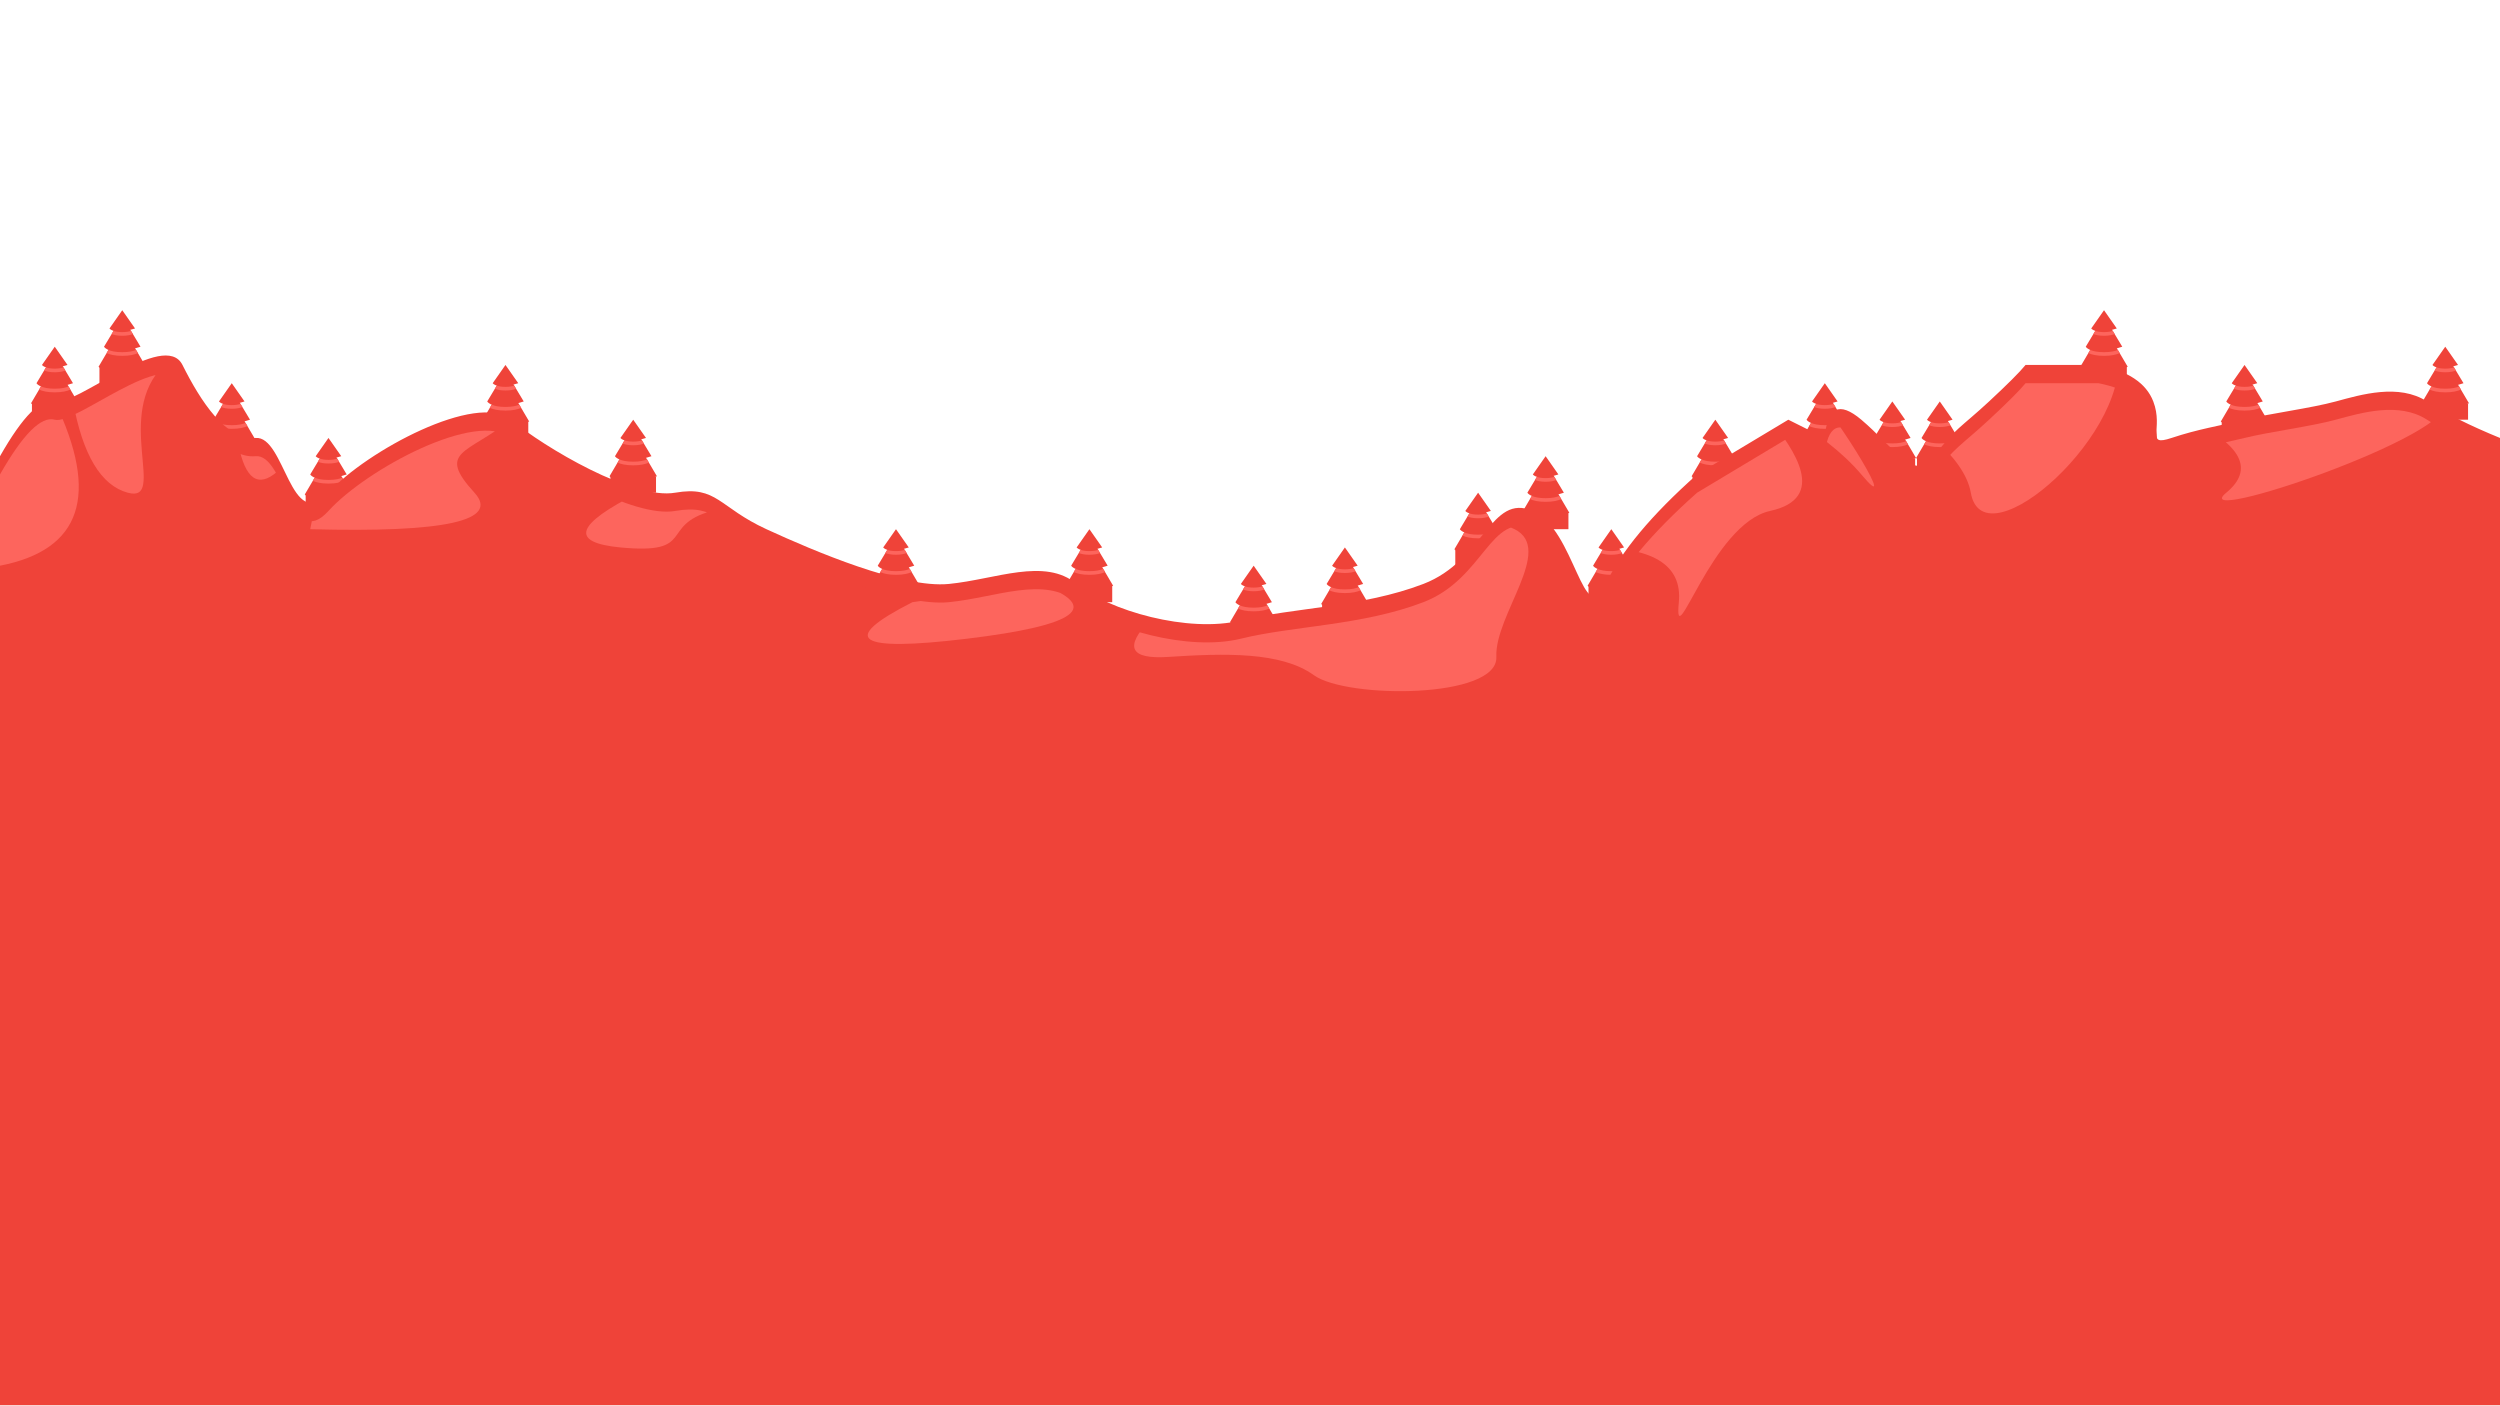
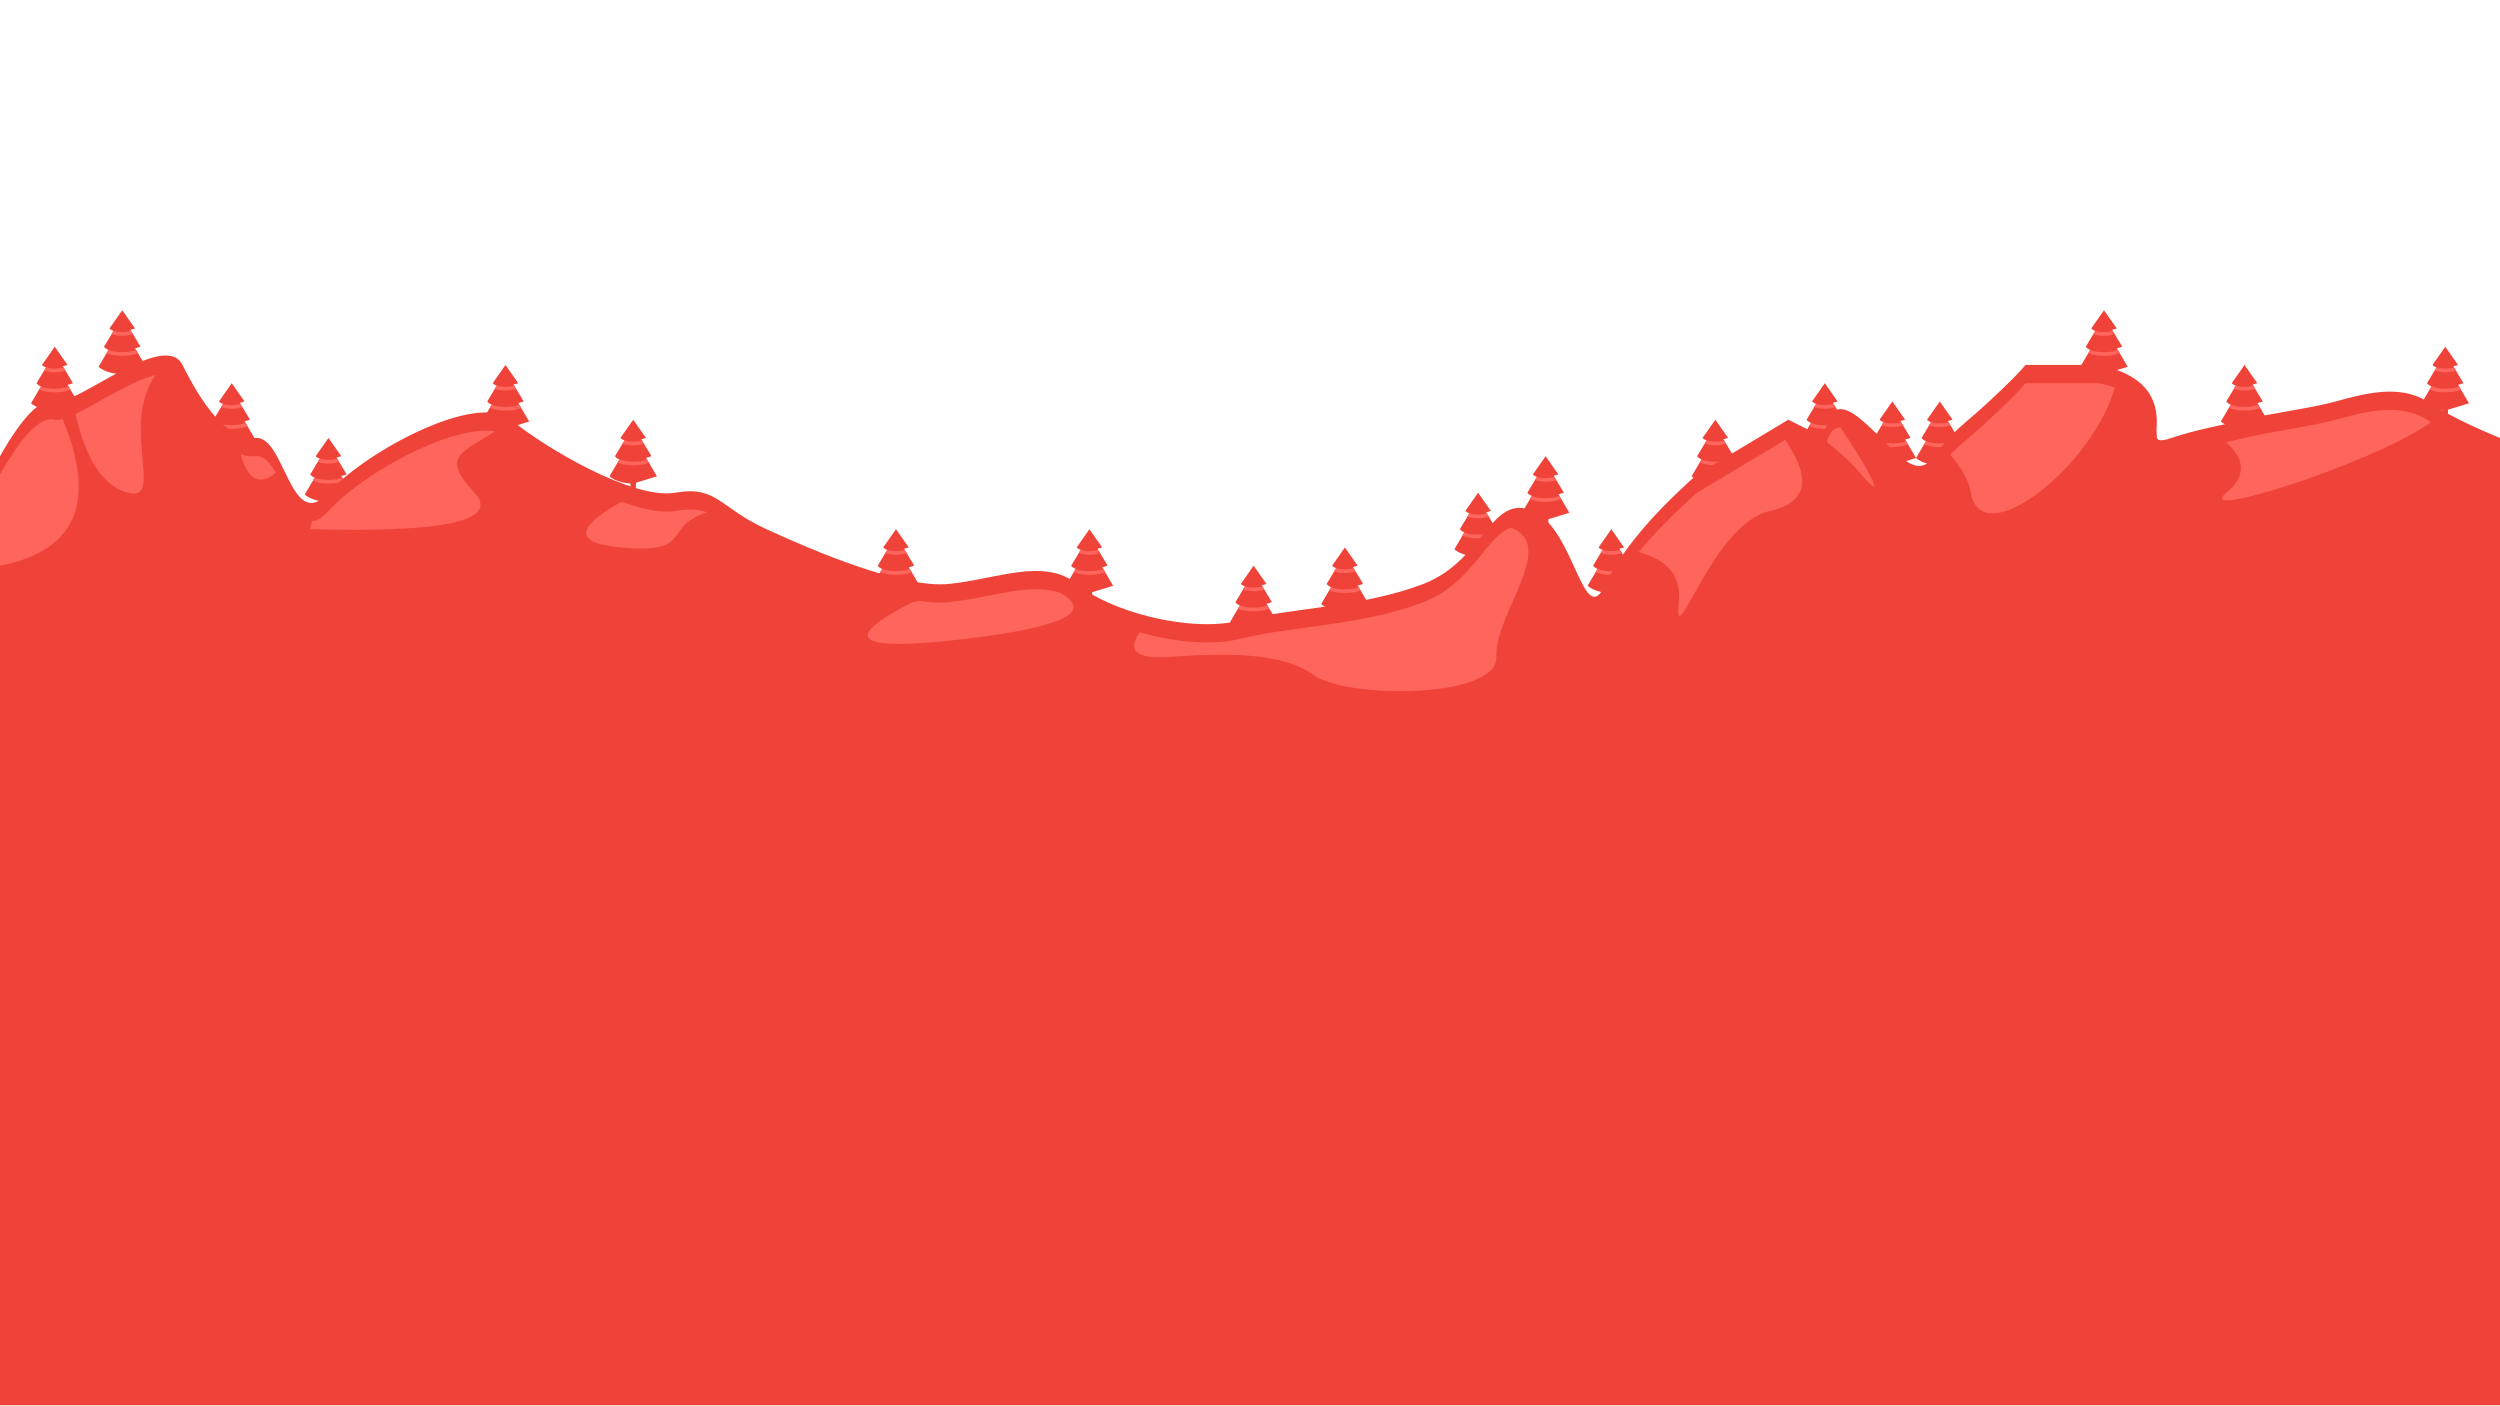
<svg xmlns="http://www.w3.org/2000/svg" style="isolation:isolate" viewBox="0 0 1370 770">
  <g style="isolation:isolate">
    <g style="isolation:isolate">
-       <line x1="597" x2="597" y1="330" y2="321.11" stroke="#ef4339" stroke-width="25" vector-effect="non-scaling-stroke" />
+       <line x1="597" x2="597" y1="330" y2="321.11" stroke="#ef4339" stroke-width="3" vector-effect="non-scaling-stroke" />
      <g fill="#ef4339">
        <path d="m597 298.89l-13 22.109s4.109 4 13 4l13-4-13-22.109z" />
        <path d="m597 293.34l-10 16.665s1.668 3 10 3l10-3-10-16.665z" />
        <path d="m597 290l-7 10s1.445 2 7 2l7-2-7-10z" />
      </g>
      <path d="m605.59 313.5l-1.021-1.735c-1.51 0.653-3.886 1.239-7.567 1.239s-6.057-0.586-7.567-1.239l-1.021 1.735c1.783 0.816 4.492 1.504 8.588 1.504s6.805-0.688 8.588-1.504zm-2.751-10.434l-1.046-1.743c-1.075 0.372-2.614 0.681-4.791 0.681s-3.716-0.309-4.791-0.682l-1.046 1.743c1.324 0.52 3.201 0.939 5.837 0.939s4.513-0.419 5.837-0.938z" fill="#fd655d" />
-       <line x1="180" x2="180" y1="280" y2="271.11" stroke="#ef4339" stroke-width="25" vector-effect="non-scaling-stroke" />
+       <line x1="180" x2="180" y1="280" y2="271.11" stroke="#ef4339" stroke-width="3" vector-effect="non-scaling-stroke" />
      <g fill="#ef4339">
        <path d="m180 248.89l-13 22.109s4.109 4 13 4l13-4-13-22.109z" />
        <path d="m180 243.34l-10 16.665s1.668 3 10 3l10-3-10-16.665z" />
        <path d="m180 240l-7 10s1.445 2 7 2l7-2-7-10z" />
      </g>
      <path d="m188.59 263.5l-1.021-1.735c-1.51 0.653-3.886 1.239-7.567 1.239s-6.057-0.586-7.567-1.239l-1.021 1.735c1.783 0.816 4.492 1.504 8.588 1.504s6.805-0.688 8.588-1.504zm-2.751-10.434l-1.046-1.743c-1.075 0.372-2.614 0.681-4.791 0.681s-3.716-0.309-4.791-0.682l-1.046 1.743c1.324 0.52 3.201 0.939 5.837 0.939s4.513-0.419 5.837-0.938z" fill="#fd655d" />
-       <line x1="127" x2="127" y1="250" y2="241.11" stroke="#ef4339" stroke-width="25" vector-effect="non-scaling-stroke" />
+       <line x1="127" x2="127" y1="250" y2="241.11" stroke="#ef4339" stroke-width="3" vector-effect="non-scaling-stroke" />
      <g fill="#ef4339">
        <path d="m127 218.89l-13 22.109s4.109 4 13 4l13-4-13-22.109z" />
        <path d="m127 213.34l-10 16.665s1.668 3 10 3l10-3-10-16.665z" />
        <path d="m127 210l-7 10s1.445 2 7 2l7-2-7-10z" />
      </g>
      <path d="m135.59 233.5l-1.021-1.735c-1.51 0.653-3.886 1.239-7.567 1.239s-6.057-0.586-7.567-1.239l-1.021 1.735c1.783 0.816 4.492 1.504 8.588 1.504s6.805-0.688 8.588-1.504zm-2.751-10.434l-1.046-1.743c-1.075 0.372-2.614 0.681-4.791 0.681s-3.716-0.309-4.791-0.682l-1.046 1.743c1.324 0.52 3.201 0.939 5.837 0.939s4.513-0.419 5.837-0.938z" fill="#fd655d" />
-       <line x1="30" x2="30" y1="230" y2="221.11" stroke="#ef4339" stroke-width="25" vector-effect="non-scaling-stroke" />
+       <line x1="30" x2="30" y1="230" y2="221.11" stroke="#ef4339" stroke-width="3" vector-effect="non-scaling-stroke" />
      <g fill="#ef4339">
        <path d="m30 198.89l-13 22.109s4.109 4 13 4l13-4-13-22.109z" />
        <path d="m30 193.34l-10 16.665s1.668 3 10 3l10-3-10-16.665z" />
        <path d="m30 190l-7 10s1.445 2 7 2l7-2-7-10z" />
      </g>
      <path d="m38.588 213.5l-1.021-1.735c-1.51 0.653-3.886 1.239-7.567 1.239s-6.057-0.586-7.567-1.239l-1.021 1.735c1.783 0.816 4.492 1.504 8.588 1.504s6.805-0.688 8.588-1.504zm-2.751-10.434l-1.046-1.743c-1.075 0.372-2.614 0.681-4.791 0.681s-3.716-0.309-4.791-0.682l-1.046 1.743c1.324 0.52 3.201 0.939 5.837 0.939s4.513-0.419 5.837-0.938z" fill="#fd655d" />
-       <line x1="67" x2="67" y1="210" y2="201.11" stroke="#ef4339" stroke-width="25" vector-effect="non-scaling-stroke" />
+       <line x1="67" x2="67" y1="210" y2="201.11" stroke="#ef4339" stroke-width="3" vector-effect="non-scaling-stroke" />
      <g fill="#ef4339">
        <path d="m67 178.89l-13 22.109s4.109 4 13 4l13-4-13-22.109z" />
        <path d="m67 173.34l-10 16.665s1.668 3 10 3l10-3-10-16.665z" />
        <path d="m67 170l-7 10s1.445 2 7 2l7-2-7-10z" />
      </g>
      <path d="m75.588 193.5l-1.021-1.735c-1.51 0.653-3.886 1.239-7.567 1.239s-6.057-0.586-7.567-1.239l-1.021 1.735c1.783 0.816 4.492 1.504 8.588 1.504s6.805-0.688 8.588-1.504zm-2.751-10.434l-1.046-1.743c-1.075 0.372-2.614 0.681-4.791 0.681s-3.716-0.309-4.791-0.682l-1.046 1.743c1.324 0.52 3.201 0.939 5.837 0.939s4.513-0.419 5.837-0.938z" fill="#fd655d" />
-       <line x1="491" x2="491" y1="330" y2="321.11" stroke="#ef4339" stroke-width="25" vector-effect="non-scaling-stroke" />
+       <line x1="491" x2="491" y1="330" y2="321.11" stroke="#ef4339" stroke-width="3" vector-effect="non-scaling-stroke" />
      <g fill="#ef4339">
        <path d="m491 298.89l-13 22.109s4.109 4 13 4l13-4-13-22.109z" />
        <path d="m491 293.34l-10 16.665s1.668 3 10 3l10-3-10-16.665z" />
        <path d="m491 290l-7 10s1.445 2 7 2l7-2-7-10z" />
      </g>
      <path d="m499.59 313.5l-1.021-1.735c-1.51 0.653-3.886 1.239-7.567 1.239s-6.057-0.586-7.567-1.239l-1.021 1.735c1.783 0.816 4.492 1.504 8.588 1.504s6.805-0.688 8.588-1.504zm-2.751-10.434l-1.046-1.743c-1.075 0.372-2.614 0.681-4.791 0.681s-3.716-0.309-4.791-0.682l-1.046 1.743c1.324 0.52 3.201 0.939 5.837 0.939s4.513-0.419 5.837-0.938z" fill="#fd655d" />
-       <line x1="347" x2="347" y1="270" y2="261.11" stroke="#ef4339" stroke-width="25" vector-effect="non-scaling-stroke" />
+       <line x1="347" x2="347" y1="270" y2="261.11" stroke="#ef4339" stroke-width="3" vector-effect="non-scaling-stroke" />
      <g fill="#ef4339">
        <path d="m347 238.89l-13 22.109s4.109 4 13 4l13-4-13-22.109z" />
        <path d="m347 233.34l-10 16.665s1.668 3 10 3l10-3-10-16.665z" />
        <path d="m347 230l-7 10s1.445 2 7 2l7-2-7-10z" />
      </g>
      <path d="m355.59 253.5l-1.021-1.735c-1.51 0.653-3.886 1.239-7.567 1.239s-6.057-0.586-7.567-1.239l-1.021 1.735c1.783 0.816 4.492 1.504 8.588 1.504s6.805-0.688 8.588-1.504zm-2.751-10.434l-1.046-1.743c-1.075 0.372-2.614 0.681-4.791 0.681s-3.716-0.309-4.791-0.682l-1.046 1.743c1.324 0.52 3.201 0.939 5.837 0.939s4.513-0.419 5.837-0.938z" fill="#fd655d" />
-       <line x1="277" x2="277" y1="240" y2="231.11" stroke="#ef4339" stroke-width="25" vector-effect="non-scaling-stroke" />
+       <line x1="277" x2="277" y1="240" y2="231.11" stroke="#ef4339" stroke-width="3" vector-effect="non-scaling-stroke" />
      <g fill="#ef4339">
        <path d="m277 208.89l-13 22.109s4.109 4 13 4l13-4-13-22.109z" />
        <path d="m277 203.34l-10 16.665s1.668 3 10 3l10-3-10-16.665z" />
        <path d="m277 200l-7 10s1.445 2 7 2l7-2-7-10z" />
      </g>
      <path d="m285.59 223.5l-1.021-1.735c-1.51 0.653-3.886 1.239-7.567 1.239s-6.057-0.586-7.567-1.239l-1.021 1.735c1.783 0.816 4.492 1.504 8.588 1.504s6.805-0.688 8.588-1.504zm-2.751-10.434l-1.046-1.743c-1.075 0.372-2.614 0.681-4.791 0.681s-3.716-0.309-4.791-0.682l-1.046 1.743c1.324 0.52 3.201 0.939 5.837 0.939s4.513-0.419 5.837-0.938z" fill="#fd655d" />
-       <line x1="847" x2="847" y1="290" y2="281.11" stroke="#ef4339" stroke-width="25" vector-effect="non-scaling-stroke" />
+       <line x1="847" x2="847" y1="290" y2="281.11" stroke="#ef4339" stroke-width="3" vector-effect="non-scaling-stroke" />
      <g fill="#ef4339">
        <path d="m847 258.89l-13 22.109s4.109 4 13 4l13-4-13-22.109z" />
        <path d="m847 253.34l-10 16.665s1.668 3 10 3l10-3-10-16.665z" />
        <path d="m847 250l-7 10s1.445 2 7 2l7-2-7-10z" />
      </g>
      <path d="m855.59 273.5l-1.021-1.735c-1.51 0.653-3.886 1.239-7.567 1.239s-6.057-0.586-7.567-1.239l-1.021 1.735c1.783 0.816 4.492 1.504 8.588 1.504s6.805-0.688 8.588-1.504zm-2.751-10.434l-1.046-1.743c-1.075 0.372-2.614 0.681-4.791 0.681s-3.716-0.309-4.791-0.682l-1.046 1.743c1.324 0.52 3.201 0.939 5.837 0.939s4.513-0.419 5.837-0.938z" fill="#fd655d" />
-       <line x1="810" x2="810" y1="310" y2="301.11" stroke="#ef4339" stroke-width="25" vector-effect="non-scaling-stroke" />
+       <line x1="810" x2="810" y1="310" y2="301.11" stroke="#ef4339" stroke-width="3" vector-effect="non-scaling-stroke" />
      <g fill="#ef4339">
        <path d="m810 278.89l-13 22.109s4.109 4 13 4l13-4-13-22.109z" />
        <path d="m810 273.34l-10 16.665s1.668 3 10 3l10-3-10-16.665z" />
        <path d="m810 270l-7 10s1.445 2 7 2l7-2-7-10z" />
      </g>
      <path d="m818.59 293.5l-1.021-1.735c-1.51 0.653-3.886 1.239-7.567 1.239s-6.057-0.586-7.567-1.239l-1.021 1.735c1.783 0.816 4.492 1.504 8.588 1.504s6.805-0.688 8.588-1.504zm-2.751-10.434l-1.046-1.743c-1.075 0.372-2.614 0.681-4.791 0.681s-3.716-0.309-4.791-0.682l-1.046 1.743c1.324 0.52 3.201 0.939 5.837 0.939s4.513-0.419 5.837-0.938z" fill="#fd655d" />
-       <line x1="883" x2="883" y1="330" y2="321.11" stroke="#ef4339" stroke-width="25" vector-effect="non-scaling-stroke" />
+       <line x1="883" x2="883" y1="330" y2="321.11" stroke="#ef4339" stroke-width="3" vector-effect="non-scaling-stroke" />
      <g fill="#ef4339">
        <path d="m883 298.89l-13 22.109s4.109 4 13 4l13-4-13-22.109z" />
        <path d="m883 293.34l-10 16.665s1.668 3 10 3l10-3-10-16.665z" />
        <path d="m883 290l-7 10s1.445 2 7 2l7-2-7-10z" />
      </g>
      <path d="m891.59 313.5l-1.021-1.735c-1.51 0.653-3.886 1.239-7.567 1.239s-6.057-0.586-7.567-1.239l-1.021 1.735c1.783 0.816 4.492 1.504 8.588 1.504s6.805-0.688 8.588-1.504zm-2.751-10.434l-1.046-1.743c-1.075 0.372-2.614 0.681-4.791 0.681s-3.716-0.309-4.791-0.682l-1.046 1.743c1.324 0.52 3.201 0.939 5.837 0.939s4.513-0.419 5.837-0.938z" fill="#fd655d" />
-       <line x1="737" x2="737" y1="340" y2="331.11" stroke="#ef4339" stroke-width="25" vector-effect="non-scaling-stroke" />
+       <line x1="737" x2="737" y1="340" y2="331.11" stroke="#ef4339" stroke-width="3" vector-effect="non-scaling-stroke" />
      <g fill="#ef4339">
        <path d="m737 308.89l-13 22.109s4.109 4 13 4l13-4-13-22.109z" />
        <path d="m737 303.34l-10 16.665s1.668 3 10 3l10-3-10-16.665z" />
        <path d="m737 300l-7 10s1.445 2 7 2l7-2-7-10z" />
      </g>
      <path d="m745.59 323.5l-1.021-1.735c-1.51 0.653-3.886 1.239-7.567 1.239s-6.057-0.586-7.567-1.239l-1.021 1.735c1.783 0.816 4.492 1.504 8.588 1.504s6.805-0.688 8.588-1.504zm-2.751-10.434l-1.046-1.743c-1.075 0.372-2.614 0.681-4.791 0.681s-3.716-0.309-4.791-0.682l-1.046 1.743c1.324 0.52 3.201 0.939 5.837 0.939s4.513-0.419 5.837-0.938z" fill="#fd655d" />
-       <line x1="687" x2="687" y1="350" y2="341.11" stroke="#ef4339" stroke-width="25" vector-effect="non-scaling-stroke" />
+       <line x1="687" x2="687" y1="350" y2="341.11" stroke="#ef4339" stroke-width="3" vector-effect="non-scaling-stroke" />
      <g fill="#ef4339">
        <path d="m687 318.89l-13 22.109s4.109 4 13 4l13-4-13-22.109z" />
        <path d="m687 313.34l-10 16.665s1.668 3 10 3l10-3-10-16.665z" />
        <path d="m687 310l-7 10s1.445 2 7 2l7-2-7-10z" />
      </g>
      <path d="m695.59 333.5l-1.021-1.735c-1.51 0.653-3.886 1.239-7.567 1.239s-6.057-0.586-7.567-1.239l-1.021 1.735c1.783 0.816 4.492 1.504 8.588 1.504s6.805-0.688 8.588-1.504zm-2.751-10.434l-1.046-1.743c-1.075 0.372-2.614 0.681-4.791 0.681s-3.716-0.309-4.791-0.682l-1.046 1.743c1.324 0.52 3.201 0.939 5.837 0.939s4.513-0.419 5.837-0.938z" fill="#fd655d" />
-       <line x1="940" x2="940" y1="270" y2="261.11" stroke="#ef4339" stroke-width="25" vector-effect="non-scaling-stroke" />
+       <line x1="940" x2="940" y1="270" y2="261.11" stroke="#ef4339" stroke-width="3" vector-effect="non-scaling-stroke" />
      <g fill="#ef4339">
        <path d="m940 238.89l-13 22.109s4.109 4 13 4l13-4-13-22.109z" />
        <path d="m940 233.34l-10 16.665s1.668 3 10 3l10-3-10-16.665z" />
        <path d="m940 230l-7 10s1.445 2 7 2l7-2-7-10z" />
      </g>
      <path d="m948.59 253.5l-1.021-1.735c-1.51 0.653-3.886 1.239-7.567 1.239s-6.057-0.586-7.567-1.239l-1.021 1.735c1.783 0.816 4.492 1.504 8.588 1.504s6.805-0.688 8.588-1.504zm-2.751-10.434l-1.046-1.743c-1.075 0.372-2.614 0.681-4.791 0.681s-3.716-0.309-4.791-0.682l-1.046 1.743c1.324 0.52 3.201 0.939 5.837 0.939s4.513-0.419 5.837-0.938z" fill="#fd655d" />
-       <line x1="1e3" x2="1e3" y1="250" y2="241.11" stroke="#ef4339" stroke-width="25" vector-effect="non-scaling-stroke" />
+       <line x1="1e3" x2="1e3" y1="250" y2="241.11" stroke="#ef4339" stroke-width="3" vector-effect="non-scaling-stroke" />
      <g fill="#ef4339">
        <path d="m1e3 218.89l-13 22.109s4.109 4 13 4l13-4-13-22.109z" />
        <path d="m1e3 213.34l-10 16.665s1.668 3 10 3l10-3-10-16.665z" />
        <path d="m1e3 210l-7 10s1.445 2 7 2l7-2-7-10z" />
      </g>
      <path d="m1008.6 233.5l-1.021-1.735c-1.51 0.653-3.886 1.239-7.567 1.239s-6.057-0.586-7.567-1.239l-1.021 1.735c1.783 0.816 4.492 1.504 8.588 1.504s6.805-0.688 8.588-1.504zm-2.751-10.434l-1.046-1.743c-1.075 0.372-2.614 0.681-4.791 0.681s-3.716-0.309-4.791-0.682l-1.046 1.743c1.324 0.52 3.201 0.939 5.837 0.939s4.513-0.419 5.837-0.938z" fill="#fd655d" />
-       <line x1="1037" x2="1037" y1="260" y2="251.11" stroke="#ef4339" stroke-width="25" vector-effect="non-scaling-stroke" />
+       <line x1="1037" x2="1037" y1="260" y2="251.11" stroke="#ef4339" stroke-width="3" vector-effect="non-scaling-stroke" />
      <g fill="#ef4339">
        <path d="m1037 228.89l-13 22.109s4.109 4 13 4l13-4-13-22.109z" />
        <path d="m1037 223.34l-10 16.665s1.668 3 10 3l10-3-10-16.665z" />
        <path d="m1037 220l-7 10s1.445 2 7 2l7-2-7-10z" />
      </g>
      <path d="m1045.6 243.5l-1.021-1.735c-1.51 0.653-3.886 1.239-7.567 1.239s-6.057-0.586-7.567-1.239l-1.021 1.735c1.783 0.816 4.492 1.504 8.588 1.504s6.805-0.688 8.588-1.504zm-2.751-10.434l-1.046-1.743c-1.075 0.372-2.614 0.681-4.791 0.681s-3.716-0.309-4.791-0.682l-1.046 1.743c1.324 0.52 3.201 0.939 5.837 0.939s4.513-0.419 5.837-0.938z" fill="#fd655d" />
-       <line x1="1063" x2="1063" y1="260" y2="251.11" stroke="#ef4339" stroke-width="25" vector-effect="non-scaling-stroke" />
+       <line x1="1063" x2="1063" y1="260" y2="251.11" stroke="#ef4339" stroke-width="3" vector-effect="non-scaling-stroke" />
      <g fill="#ef4339">
        <path d="m1063 228.89l-13 22.109s4.109 4 13 4l13-4-13-22.109z" />
        <path d="m1063 223.34l-10 16.665s1.668 3 10 3l10-3-10-16.665z" />
        <path d="m1063 220l-7 10s1.445 2 7 2l7-2-7-10z" />
      </g>
      <path d="m1071.6 243.5l-1.021-1.735c-1.51 0.653-3.886 1.239-7.567 1.239s-6.057-0.586-7.567-1.239l-1.021 1.735c1.783 0.816 4.492 1.504 8.588 1.504s6.805-0.688 8.588-1.504zm-2.751-10.434l-1.046-1.743c-1.075 0.372-2.614 0.681-4.791 0.681s-3.716-0.309-4.791-0.682l-1.046 1.743c1.324 0.52 3.201 0.939 5.837 0.939s4.513-0.419 5.837-0.938z" fill="#fd655d" />
-       <line x1="1153" x2="1153" y1="210" y2="201.11" stroke="#ef4339" stroke-width="25" vector-effect="non-scaling-stroke" />
+       <line x1="1153" x2="1153" y1="210" y2="201.11" stroke="#ef4339" stroke-width="3" vector-effect="non-scaling-stroke" />
      <g fill="#ef4339">
        <path d="m1153 178.89l-13 22.109s4.109 4 13 4l13-4-13-22.109z" />
        <path d="m1153 173.34l-10 16.665s1.668 3 10 3l10-3-10-16.665z" />
        <path d="m1153 170l-7 10s1.445 2 7 2l7-2-7-10z" />
      </g>
      <path d="m1161.6 193.5l-1.021-1.735c-1.51 0.653-3.886 1.239-7.567 1.239s-6.057-0.586-7.567-1.239l-1.021 1.735c1.783 0.816 4.492 1.504 8.588 1.504s6.805-0.688 8.588-1.504zm-2.751-10.434l-1.046-1.743c-1.075 0.372-2.614 0.681-4.791 0.681s-3.716-0.309-4.791-0.682l-1.046 1.743c1.324 0.52 3.201 0.939 5.837 0.939s4.513-0.419 5.837-0.938z" fill="#fd655d" />
-       <line x1="1230" x2="1230" y1="240" y2="231.11" stroke="#ef4339" stroke-width="25" vector-effect="non-scaling-stroke" />
+       <line x1="1230" x2="1230" y1="240" y2="231.11" stroke="#ef4339" stroke-width="3" vector-effect="non-scaling-stroke" />
      <g fill="#ef4339">
        <path d="m1230 208.89l-13 22.109s4.109 4 13 4l13-4-13-22.109z" />
        <path d="m1230 203.34l-10 16.665s1.668 3 10 3l10-3-10-16.665z" />
        <path d="m1230 200l-7 10s1.445 2 7 2l7-2-7-10z" />
      </g>
      <path d="m1238.6 223.5l-1.021-1.735c-1.51 0.653-3.886 1.239-7.567 1.239s-6.057-0.586-7.567-1.239l-1.021 1.735c1.783 0.816 4.492 1.504 8.588 1.504s6.805-0.688 8.588-1.504zm-2.751-10.434l-1.046-1.743c-1.075 0.372-2.614 0.681-4.791 0.681s-3.716-0.309-4.791-0.682l-1.046 1.743c1.324 0.52 3.201 0.939 5.837 0.939s4.513-0.419 5.837-0.938z" fill="#fd655d" />
-       <line x1="1340" x2="1340" y1="230" y2="221.11" stroke="#ef4339" stroke-width="25" vector-effect="non-scaling-stroke" />
+       <line x1="1340" x2="1340" y1="230" y2="221.11" stroke="#ef4339" stroke-width="3" vector-effect="non-scaling-stroke" />
      <g fill="#ef4339">
        <path d="m1340 198.89l-13 22.109s4.109 4 13 4l13-4-13-22.109z" />
        <path d="m1340 193.34l-10 16.665s1.668 3 10 3l10-3-10-16.665z" />
        <path d="m1340 190l-7 10s1.445 2 7 2l7-2-7-10z" />
      </g>
      <path d="m1348.6 213.5l-1.021-1.735c-1.51 0.653-3.886 1.239-7.567 1.239s-6.057-0.586-7.567-1.239l-1.021 1.735c1.783 0.816 4.492 1.504 8.588 1.504s6.805-0.688 8.588-1.504zm-2.751-10.434l-1.046-1.743c-1.075 0.372-2.614 0.681-4.791 0.681s-3.716-0.309-4.791-0.682l-1.046 1.743c1.324 0.52 3.201 0.939 5.837 0.939s4.513-0.419 5.837-0.938z" fill="#fd655d" />
    </g>
    <path d="m0 250q18.814-33.09 30-30c11.186 3.09 60.171-39.658 70-20s23.837 41.465 40 40 19.219 52.884 40 30 81.402-55.399 100-40 67.018 44.008 90 40 23.819 7.97 50 20 74.286 32.525 100 30 52.508-14.636 70 0 61.259 27.08 90 20 66.578-7.178 100-20 36.812-50.018 60-40 27.638 66.55 40 40q12.362-26.55 50-60l50-30 20 10q1.771-25.399 20-10c18.229 15.399 29.166 34.897 40 20s14.844-15.93 30-30q15.156-14.07 20-20h20 20q24.188 4.897 30 20c5.812 15.103-4.688 24.897 10 20s25.842-6.523 40-10 36.075-6.226 50-10 34.593-9.955 50 0q15.407 9.955 40 20v530h-1370v-520z" fill="#ef4339" />
    <path d="m0 260q18.814-33.09 30-30c11.186 3.09 60.171-39.658 70-20s23.837 41.465 40 40 19.219 52.884 40 30 81.402-55.399 100-40 67.018 44.008 90 40 23.819 7.97 50 20 74.286 32.525 100 30 52.508-14.636 70 0 61.259 27.08 90 20 66.578-7.178 100-20 36.812-50.018 60-40 27.638 66.55 40 40q12.362-26.55 50-60l50-30 20 10q1.771-25.399 20-10c18.229 15.399 29.166 34.897 40 20s14.844-15.93 30-30q15.156-14.07 20-20h20 20q24.188 4.897 30 20c5.812 15.103-4.688 24.897 10 20s25.842-6.523 40-10 36.075-6.226 50-10 34.593-9.955 50 0q15.407 9.955 40 20v520h-1370v-510z" fill="#ef4339" />
    <clipPath id="a">
      <path d="m0 260q18.814-33.09 30-30c11.186 3.09 60.171-39.658 70-20s23.837 41.465 40 40 19.219 52.884 40 30 81.402-55.399 100-40 67.018 44.008 90 40 23.819 7.97 50 20 74.286 32.525 100 30 52.508-14.636 70 0 61.259 27.08 90 20 66.578-7.178 100-20 36.812-50.018 60-40 27.638 66.55 40 40q12.362-26.55 50-60l50-30 20 10q1.771-25.399 20-10c18.229 15.399 29.166 34.897 40 20s14.844-15.93 30-30q15.156-14.07 20-20h20 20q24.188 4.897 30 20c5.812 15.103-4.688 24.897 10 20s25.842-6.523 40-10 36.075-6.226 50-10 34.593-9.955 50 0q15.407 9.955 40 20v520h-1370v-510z" fill="#ef4339" />
    </clipPath>
    <g clip-path="url(#a)" fill="#fd655d">
      <path d="m0 310q67-13 30-90t-30 90z" />
      <path d="m40 220q8 44 30 50c22 6-8-43 20-70q28-27-50 20z" />
      <path d="m130 240q5 31 20 20t-20-20z" />
      <path d="m170 290q111 3 90-20c-21-23-4-21 20-40q24-19-100 10l-10 50z" />
      <path d="m350 270q-52 26-10 30c42 4 21-12 50-20q29-8-20-30l-20 20z" />
      <path d="m500 330q-61 31 30 20t40-30l-70 10z" />
      <path d="m630 340q-21 22 10 20c31-2 62-3 80 10s101 13 100-10 32-59 10-70q-22-11-110-10l-90 60z" />
      <path d="m870 300q53-1 50 30c-3 31 18-43 50-50s13-34 0-50 29 5 50 30-10-28-30-50 83 20 90 60 91-35 80-80q-11-45-280 0l-10 110z" />
      <path d="m1200 230q43 21 20 40c-23 19 128-32 120-50q-8-18-140 10z" />
    </g>
  </g>
</svg>
